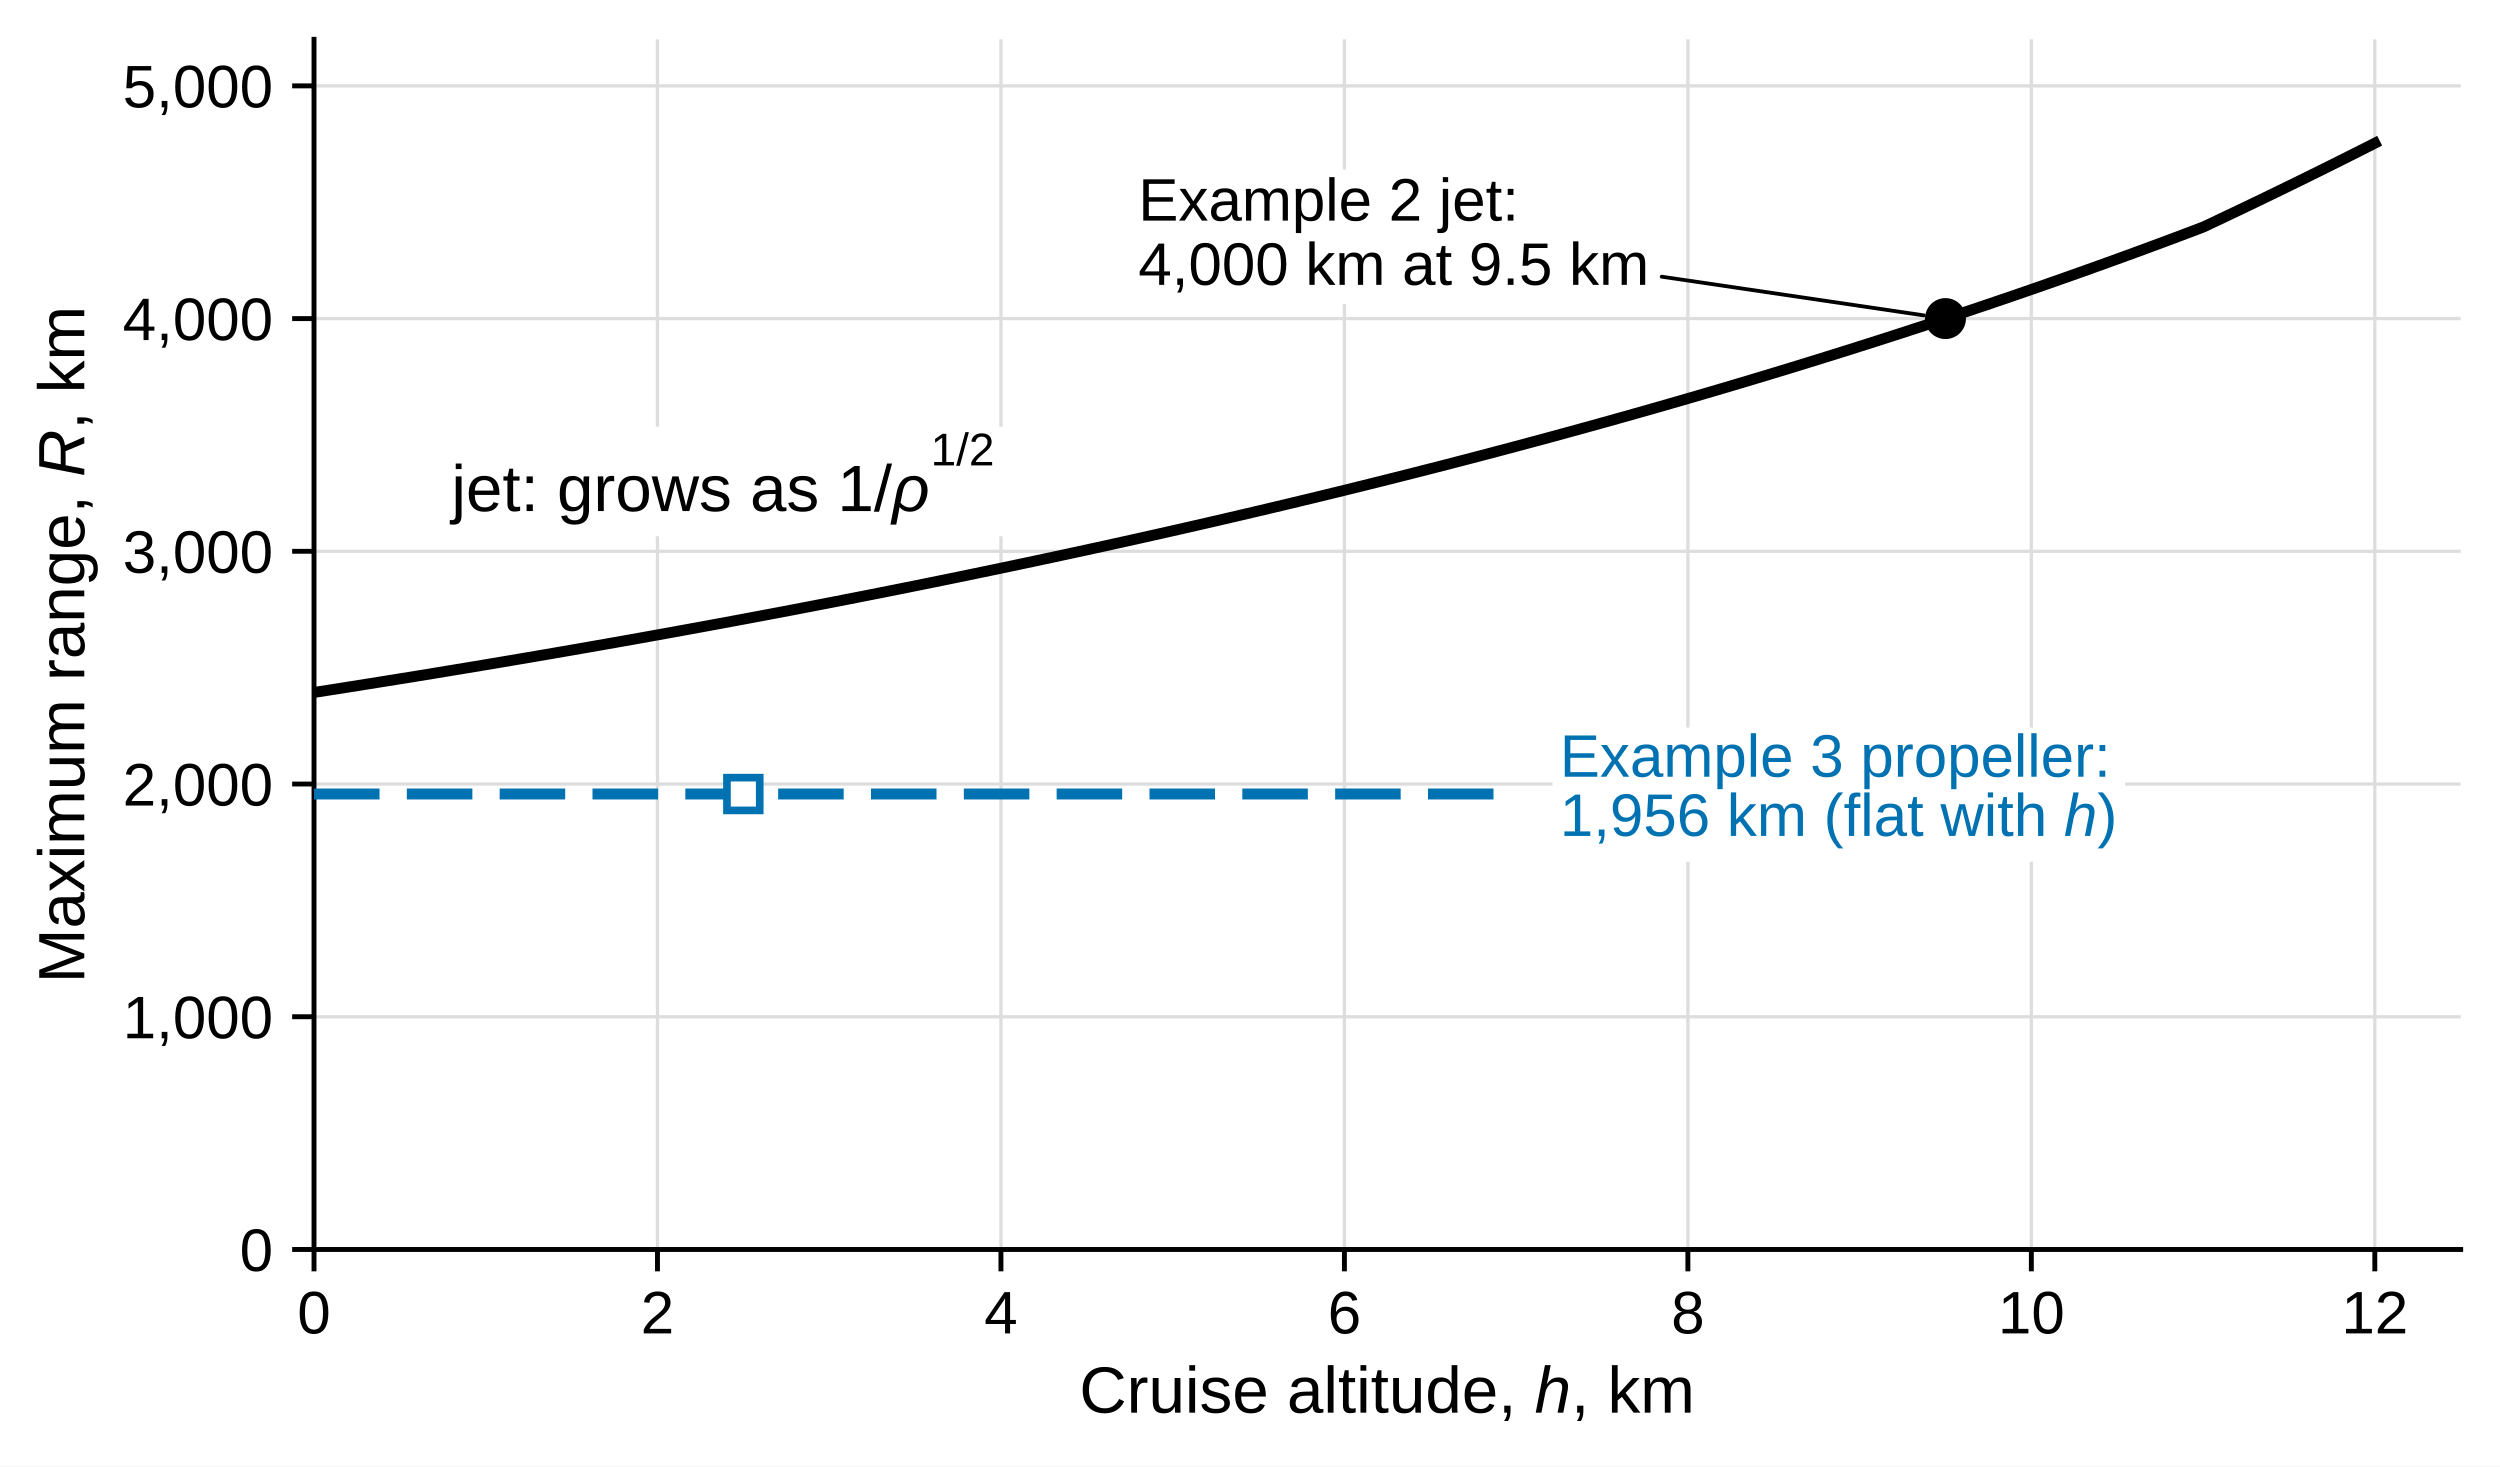
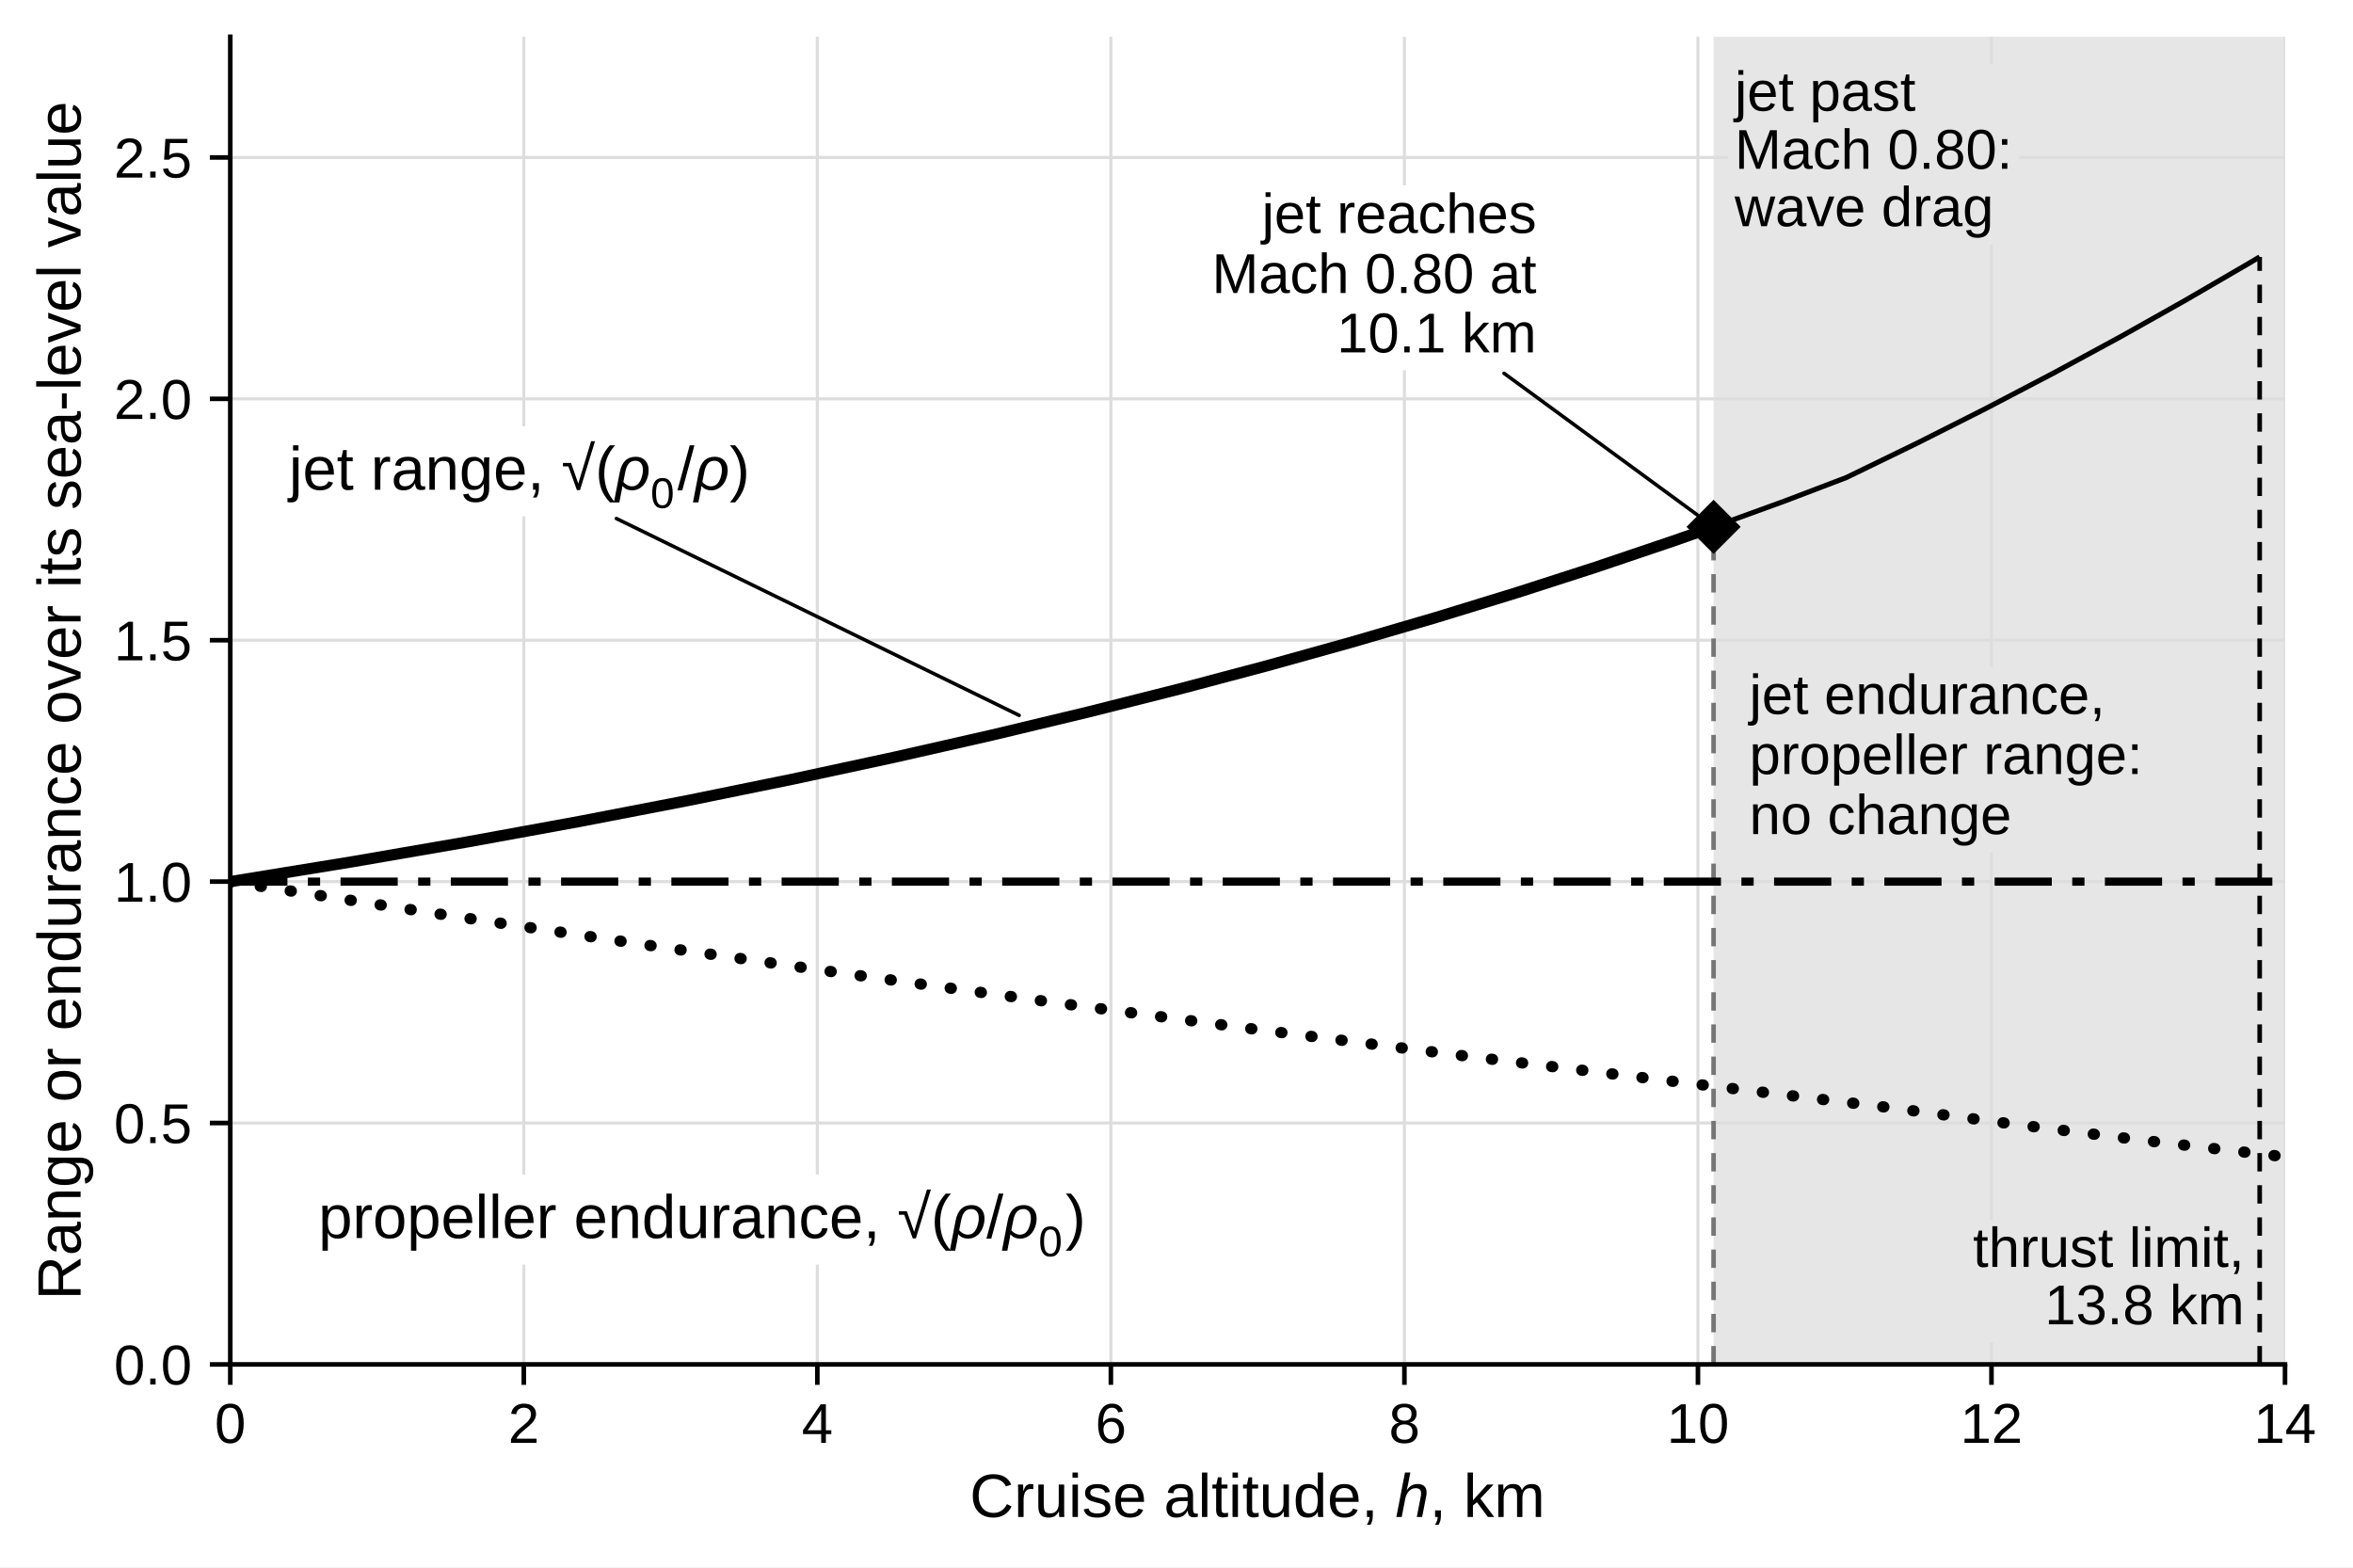
- <svg xmlns="http://www.w3.org/2000/svg" xmlns:xlink="http://www.w3.org/1999/xlink" width="457.824pt" height="268.55pt" viewBox="0 0 457.824 268.55" version="1.1">
+ <svg xmlns="http://www.w3.org/2000/svg" xmlns:xlink="http://www.w3.org/1999/xlink" width="460.902pt" height="306.998pt" viewBox="0 0 460.902 306.998" version="1.1">
  <defs>
    <style type="text/css">*{stroke-linejoin: round; stroke-linecap: butt}</style>
  </defs>
  <g id="figure_1">
    <g id="patch_1">
-       <path d="M 0 268.55  L 457.824 268.55  L 457.824 0  L 0 0  z " style="fill: #ffffff" />
+       <path d="M 0 306.998  L 460.902 306.998  L 460.902 0  L 0 0  z " style="fill: #ffffff" />
    </g>
    <g id="axes_1">
      <g id="patch_2">
-         <path d="M 57.504 228.816  L 450.624 228.816  L 450.624 7.2  L 57.504 7.2  z " style="fill: #ffffff" />
+         <path d="M 45.105 267.264  L 447.585 267.264  L 447.585 7.2  L 45.105 7.2  z " style="fill: #ffffff" />
+       </g>
+       <g id="patch_3">
+         <path d="M 335.655 267.264  L 447.585 267.264  L 447.585 7.2  L 335.655 7.2  z " clip-path="url(#p6dde54aae0)" style="fill: #e6e6e6" />
      </g>
      <g id="matplotlib.axis_1">
        <g id="xtick_1">
          <g id="line2d_1">
-             <path d="M 57.504 228.816  L 57.504 7.2  " clip-path="url(#pd1a0adb30f)" style="fill: none; stroke: #dddddd; stroke-width: 0.6; stroke-linecap: square" />
+             <path d="M 45.105 267.264  L 45.105 7.2  " clip-path="url(#p6dde54aae0)" style="fill: none; stroke: #dddddd; stroke-width: 0.6; stroke-linecap: square" />
          </g>
          <g id="line2d_2">
            <defs>
              <path id="ma423321d28" d="M 0 0  L 0 4  " style="stroke: #000000; stroke-width: 0.9" />
            </defs>
            <g>
-               <use xlink:href="#ma423321d28" x="57.504" y="228.816" style="stroke: #000000; stroke-width: 0.9" />
+               <use xlink:href="#ma423321d28" x="45.105" y="267.264" style="stroke: #000000; stroke-width: 0.9" />
            </g>
          </g>
          <g id="text_1">
-             <text style="font-size: 11px; font-family: Arial, Helvetica, sans-serif; text-anchor: middle" x="57.504" y="244.19" transform="rotate(-0 57.50406 244.1896)">0</text>
+             <text style="font-size: 11px; font-family: Arial, Helvetica, sans-serif; text-anchor: middle" x="45.105" y="282.638" transform="rotate(-0 45.105 282.6376)">0</text>
          </g>
        </g>
        <g id="xtick_2">
          <g id="line2d_3">
-             <path d="M 120.403 228.816  L 120.403 7.2  " clip-path="url(#pd1a0adb30f)" style="fill: none; stroke: #dddddd; stroke-width: 0.6; stroke-linecap: square" />
+             <path d="M 102.602 267.264  L 102.602 7.2  " clip-path="url(#p6dde54aae0)" style="fill: none; stroke: #dddddd; stroke-width: 0.6; stroke-linecap: square" />
          </g>
          <g id="line2d_4">
            <g>
-               <use xlink:href="#ma423321d28" x="120.403" y="228.816" style="stroke: #000000; stroke-width: 0.9" />
+               <use xlink:href="#ma423321d28" x="102.602" y="267.264" style="stroke: #000000; stroke-width: 0.9" />
            </g>
          </g>
          <g id="text_2">
-             <text style="font-size: 11px; font-family: Arial, Helvetica, sans-serif; text-anchor: middle" x="120.403" y="244.19" transform="rotate(-0 120.4033 244.1896)">2</text>
+             <text style="font-size: 11px; font-family: Arial, Helvetica, sans-serif; text-anchor: middle" x="102.602" y="282.638" transform="rotate(-0 102.6021 282.6376)">2</text>
          </g>
        </g>
        <g id="xtick_3">
          <g id="line2d_5">
-             <path d="M 183.302 228.816  L 183.302 7.2  " clip-path="url(#pd1a0adb30f)" style="fill: none; stroke: #dddddd; stroke-width: 0.6; stroke-linecap: square" />
+             <path d="M 160.099 267.264  L 160.099 7.2  " clip-path="url(#p6dde54aae0)" style="fill: none; stroke: #dddddd; stroke-width: 0.6; stroke-linecap: square" />
          </g>
          <g id="line2d_6">
            <g>
-               <use xlink:href="#ma423321d28" x="183.302" y="228.816" style="stroke: #000000; stroke-width: 0.9" />
+               <use xlink:href="#ma423321d28" x="160.099" y="267.264" style="stroke: #000000; stroke-width: 0.9" />
            </g>
          </g>
          <g id="text_3">
-             <text style="font-size: 11px; font-family: Arial, Helvetica, sans-serif; text-anchor: middle" x="183.302" y="244.19" transform="rotate(-0 183.3025 244.1896)">4</text>
+             <text style="font-size: 11px; font-family: Arial, Helvetica, sans-serif; text-anchor: middle" x="160.099" y="282.638" transform="rotate(-0 160.0993 282.6376)">4</text>
          </g>
        </g>
        <g id="xtick_4">
          <g id="line2d_7">
-             <path d="M 246.202 228.816  L 246.202 7.2  " clip-path="url(#pd1a0adb30f)" style="fill: none; stroke: #dddddd; stroke-width: 0.6; stroke-linecap: square" />
+             <path d="M 217.596 267.264  L 217.596 7.2  " clip-path="url(#p6dde54aae0)" style="fill: none; stroke: #dddddd; stroke-width: 0.6; stroke-linecap: square" />
          </g>
          <g id="line2d_8">
            <g>
-               <use xlink:href="#ma423321d28" x="246.202" y="228.816" style="stroke: #000000; stroke-width: 0.9" />
+               <use xlink:href="#ma423321d28" x="217.596" y="267.264" style="stroke: #000000; stroke-width: 0.9" />
            </g>
          </g>
          <g id="text_4">
-             <text style="font-size: 11px; font-family: Arial, Helvetica, sans-serif; text-anchor: middle" x="246.202" y="244.19" transform="rotate(-0 246.2017 244.1896)">6</text>
+             <text style="font-size: 11px; font-family: Arial, Helvetica, sans-serif; text-anchor: middle" x="217.596" y="282.638" transform="rotate(-0 217.5964 282.6376)">6</text>
          </g>
        </g>
        <g id="xtick_5">
          <g id="line2d_9">
-             <path d="M 309.101 228.816  L 309.101 7.2  " clip-path="url(#pd1a0adb30f)" style="fill: none; stroke: #dddddd; stroke-width: 0.6; stroke-linecap: square" />
+             <path d="M 275.094 267.264  L 275.094 7.2  " clip-path="url(#p6dde54aae0)" style="fill: none; stroke: #dddddd; stroke-width: 0.6; stroke-linecap: square" />
          </g>
          <g id="line2d_10">
            <g>
-               <use xlink:href="#ma423321d28" x="309.101" y="228.816" style="stroke: #000000; stroke-width: 0.9" />
+               <use xlink:href="#ma423321d28" x="275.094" y="267.264" style="stroke: #000000; stroke-width: 0.9" />
            </g>
          </g>
          <g id="text_5">
-             <text style="font-size: 11px; font-family: Arial, Helvetica, sans-serif; text-anchor: middle" x="309.101" y="244.19" transform="rotate(-0 309.1009 244.1896)">8</text>
+             <text style="font-size: 11px; font-family: Arial, Helvetica, sans-serif; text-anchor: middle" x="275.094" y="282.638" transform="rotate(-0 275.0936 282.6376)">8</text>
          </g>
        </g>
        <g id="xtick_6">
          <g id="line2d_11">
-             <path d="M 372 228.816  L 372 7.2  " clip-path="url(#pd1a0adb30f)" style="fill: none; stroke: #dddddd; stroke-width: 0.6; stroke-linecap: square" />
+             <path d="M 332.591 267.264  L 332.591 7.2  " clip-path="url(#p6dde54aae0)" style="fill: none; stroke: #dddddd; stroke-width: 0.6; stroke-linecap: square" />
          </g>
          <g id="line2d_12">
            <g>
-               <use xlink:href="#ma423321d28" x="372" y="228.816" style="stroke: #000000; stroke-width: 0.9" />
+               <use xlink:href="#ma423321d28" x="332.591" y="267.264" style="stroke: #000000; stroke-width: 0.9" />
            </g>
          </g>
          <g id="text_6">
-             <text style="font-size: 11px; font-family: Arial, Helvetica, sans-serif; text-anchor: middle" x="372" y="244.19" transform="rotate(-0 372.0001 244.1896)">10</text>
+             <text style="font-size: 11px; font-family: Arial, Helvetica, sans-serif; text-anchor: middle" x="332.591" y="282.638" transform="rotate(-0 332.5907 282.6376)">10</text>
          </g>
        </g>
        <g id="xtick_7">
          <g id="line2d_13">
-             <path d="M 434.899 228.816  L 434.899 7.2  " clip-path="url(#pd1a0adb30f)" style="fill: none; stroke: #dddddd; stroke-width: 0.6; stroke-linecap: square" />
+             <path d="M 390.088 267.264  L 390.088 7.2  " clip-path="url(#p6dde54aae0)" style="fill: none; stroke: #dddddd; stroke-width: 0.6; stroke-linecap: square" />
          </g>
          <g id="line2d_14">
            <g>
-               <use xlink:href="#ma423321d28" x="434.899" y="228.816" style="stroke: #000000; stroke-width: 0.9" />
+               <use xlink:href="#ma423321d28" x="390.088" y="267.264" style="stroke: #000000; stroke-width: 0.9" />
            </g>
          </g>
          <g id="text_7">
-             <text style="font-size: 11px; font-family: Arial, Helvetica, sans-serif; text-anchor: middle" x="434.899" y="244.19" transform="rotate(-0 434.8993 244.1896)">12</text>
-           </g>
-         </g>
-         <g id="text_8">
-           <g transform="translate(197.6641 258.9652)">
+             <text style="font-size: 11px; font-family: Arial, Helvetica, sans-serif; text-anchor: middle" x="390.088" y="282.638" transform="rotate(-0 390.0879 282.6376)">12</text>
+           </g>
+         </g>
+         <g id="xtick_8">
+           <g id="line2d_15">
+             <path d="M 447.585 267.264  L 447.585 7.2  " clip-path="url(#p6dde54aae0)" style="fill: none; stroke: #dddddd; stroke-width: 0.6; stroke-linecap: square" />
+           </g>
+           <g id="line2d_16">
+             <g>
+               <use xlink:href="#ma423321d28" x="447.585" y="267.264" style="stroke: #000000; stroke-width: 0.9" />
+             </g>
+           </g>
+           <g id="text_8">
+             <text style="font-size: 11px; font-family: Arial, Helvetica, sans-serif; text-anchor: middle" x="447.585" y="282.638" transform="rotate(-0 447.585 282.6376)">14</text>
+           </g>
+         </g>
+         <g id="text_9">
+           <g transform="translate(189.945 297.4132)">
            <text>
              <tspan x="0" y="-0.266" style="font-size: 12px; font-family: Arial, Helvetica, sans-serif">C</tspan>
              <tspan x="8.666" y="-0.266" style="font-size: 12px; font-family: Arial, Helvetica, sans-serif">r</tspan>
              <tspan x="12.662" y="-0.266" style="font-size: 12px; font-family: Arial, Helvetica, sans-serif">u</tspan>
              <tspan x="19.336" y="-0.266" style="font-size: 12px; font-family: Arial, Helvetica, sans-serif">i</tspan>
              <tspan x="22.002" y="-0.266" style="font-size: 12px; font-family: Arial, Helvetica, sans-serif">s</tspan>
              <tspan x="28.002" y="-0.266" style="font-size: 12px; font-family: Arial, Helvetica, sans-serif">e</tspan>
              <tspan x="34.676" y="-0.266" style="font-size: 12px; font-family: Arial, Helvetica, sans-serif"> </tspan>
              <tspan x="38.01" y="-0.266" style="font-size: 12px; font-family: Arial, Helvetica, sans-serif">a</tspan>
              <tspan x="44.684" y="-0.266" style="font-size: 12px; font-family: Arial, Helvetica, sans-serif">l</tspan>
              <tspan x="47.35" y="-0.266" style="font-size: 12px; font-family: Arial, Helvetica, sans-serif">t</tspan>
              <tspan x="50.684" y="-0.266" style="font-size: 12px; font-family: Arial, Helvetica, sans-serif">i</tspan>
              <tspan x="53.35" y="-0.266" style="font-size: 12px; font-family: Arial, Helvetica, sans-serif">t</tspan>
              <tspan x="56.684" y="-0.266" style="font-size: 12px; font-family: Arial, Helvetica, sans-serif">u</tspan>
              <tspan x="63.357" y="-0.266" style="font-size: 12px; font-family: Arial, Helvetica, sans-serif">d</tspan>
              <tspan x="70.031" y="-0.266" style="font-size: 12px; font-family: Arial, Helvetica, sans-serif">e</tspan>
              <tspan x="76.705" y="-0.266" style="font-size: 12px; font-family: Arial, Helvetica, sans-serif">,</tspan>
              <tspan x="80.039" y="-0.266" style="font-size: 12px; font-family: Arial, Helvetica, sans-serif"> </tspan>
              <tspan x="90.047" y="-0.266" style="font-size: 12px; font-family: Arial, Helvetica, sans-serif">,</tspan>
              <tspan x="93.381" y="-0.266" style="font-size: 12px; font-family: Arial, Helvetica, sans-serif"> </tspan>
              <tspan x="96.715" y="-0.266" style="font-size: 12px; font-family: Arial, Helvetica, sans-serif">k</tspan>
              <tspan x="102.715" y="-0.266" style="font-size: 12px; font-family: Arial, Helvetica, sans-serif">m</tspan>
              <tspan x="83.373" y="-0.266" style="font-style: italic; font-size: 12px; font-family: Arial, Helvetica, sans-serif">h</tspan>
            </text>
          </g>
        </g>
      </g>
      <g id="matplotlib.axis_2">
        <g id="ytick_1">
-           <g id="line2d_15">
-             <path d="M 57.504 228.816  L 450.624 228.816  " clip-path="url(#pd1a0adb30f)" style="fill: none; stroke: #dddddd; stroke-width: 0.6; stroke-linecap: square" />
-           </g>
-           <g id="line2d_16">
+           <g id="line2d_17">
+             <path d="M 45.105 267.264  L 447.585 267.264  " clip-path="url(#p6dde54aae0)" style="fill: none; stroke: #dddddd; stroke-width: 0.6; stroke-linecap: square" />
+           </g>
+           <g id="line2d_18">
            <defs>
              <path id="ma8f5a18eb2" d="M 0 0  L -4 0  " style="stroke: #000000; stroke-width: 0.9" />
            </defs>
            <g>
-               <use xlink:href="#ma8f5a18eb2" x="57.504" y="228.816" style="stroke: #000000; stroke-width: 0.9" />
-             </g>
-           </g>
-           <g id="text_9">
-             <text style="font-size: 11px; font-family: Arial, Helvetica, sans-serif; text-anchor: end" x="50.004" y="232.753" transform="rotate(-0 50.00406 232.7528)">0</text>
+               <use xlink:href="#ma8f5a18eb2" x="45.105" y="267.264" style="stroke: #000000; stroke-width: 0.9" />
+             </g>
+           </g>
+           <g id="text_10">
+             <text style="font-size: 11px; font-family: Arial, Helvetica, sans-serif; text-anchor: end" x="37.605" y="271.201" transform="rotate(-0 37.605 271.2008)">0.0</text>
          </g>
        </g>
        <g id="ytick_2">
-           <g id="line2d_17">
-             <path d="M 57.504 186.198  L 450.624 186.198  " clip-path="url(#pd1a0adb30f)" style="fill: none; stroke: #dddddd; stroke-width: 0.6; stroke-linecap: square" />
-           </g>
-           <g id="line2d_18">
-             <g>
-               <use xlink:href="#ma8f5a18eb2" x="57.504" y="186.198" style="stroke: #000000; stroke-width: 0.9" />
-             </g>
-           </g>
-           <g id="text_10">
-             <text style="font-size: 11px; font-family: Arial, Helvetica, sans-serif; text-anchor: end" x="50.004" y="190.134" transform="rotate(-0 50.00406 190.1343)">1,000</text>
+           <g id="line2d_19">
+             <path d="M 45.105 219.98  L 447.585 219.98  " clip-path="url(#p6dde54aae0)" style="fill: none; stroke: #dddddd; stroke-width: 0.6; stroke-linecap: square" />
+           </g>
+           <g id="line2d_20">
+             <g>
+               <use xlink:href="#ma8f5a18eb2" x="45.105" y="219.98" style="stroke: #000000; stroke-width: 0.9" />
+             </g>
+           </g>
+           <g id="text_11">
+             <text style="font-size: 11px; font-family: Arial, Helvetica, sans-serif; text-anchor: end" x="37.605" y="223.916" transform="rotate(-0 37.605 223.9164)">0.5</text>
          </g>
        </g>
        <g id="ytick_3">
-           <g id="line2d_19">
-             <path d="M 57.504 143.579  L 450.624 143.579  " clip-path="url(#pd1a0adb30f)" style="fill: none; stroke: #dddddd; stroke-width: 0.6; stroke-linecap: square" />
-           </g>
-           <g id="line2d_20">
-             <g>
-               <use xlink:href="#ma8f5a18eb2" x="57.504" y="143.579" style="stroke: #000000; stroke-width: 0.9" />
-             </g>
-           </g>
-           <g id="text_11">
-             <text style="font-size: 11px; font-family: Arial, Helvetica, sans-serif; text-anchor: end" x="50.004" y="147.516" transform="rotate(-0 50.00406 147.5159)">2,000</text>
+           <g id="line2d_21">
+             <path d="M 45.105 172.695  L 447.585 172.695  " clip-path="url(#p6dde54aae0)" style="fill: none; stroke: #dddddd; stroke-width: 0.6; stroke-linecap: square" />
+           </g>
+           <g id="line2d_22">
+             <g>
+               <use xlink:href="#ma8f5a18eb2" x="45.105" y="172.695" style="stroke: #000000; stroke-width: 0.9" />
+             </g>
+           </g>
+           <g id="text_12">
+             <text style="font-size: 11px; font-family: Arial, Helvetica, sans-serif; text-anchor: end" x="37.605" y="176.632" transform="rotate(-0 37.605 176.6321)">1.0</text>
          </g>
        </g>
        <g id="ytick_4">
-           <g id="line2d_21">
-             <path d="M 57.504 100.961  L 450.624 100.961  " clip-path="url(#pd1a0adb30f)" style="fill: none; stroke: #dddddd; stroke-width: 0.6; stroke-linecap: square" />
-           </g>
-           <g id="line2d_22">
-             <g>
-               <use xlink:href="#ma8f5a18eb2" x="57.504" y="100.961" style="stroke: #000000; stroke-width: 0.9" />
-             </g>
-           </g>
-           <g id="text_12">
-             <text style="font-size: 11px; font-family: Arial, Helvetica, sans-serif; text-anchor: end" x="50.004" y="104.897" transform="rotate(-0 50.00406 104.8974)">3,000</text>
+           <g id="line2d_23">
+             <path d="M 45.105 125.411  L 447.585 125.411  " clip-path="url(#p6dde54aae0)" style="fill: none; stroke: #dddddd; stroke-width: 0.6; stroke-linecap: square" />
+           </g>
+           <g id="line2d_24">
+             <g>
+               <use xlink:href="#ma8f5a18eb2" x="45.105" y="125.411" style="stroke: #000000; stroke-width: 0.9" />
+             </g>
+           </g>
+           <g id="text_13">
+             <text style="font-size: 11px; font-family: Arial, Helvetica, sans-serif; text-anchor: end" x="37.605" y="129.348" transform="rotate(-0 37.605 129.3477)">1.5</text>
          </g>
        </g>
        <g id="ytick_5">
-           <g id="line2d_23">
-             <path d="M 57.504 58.342  L 450.624 58.342  " clip-path="url(#pd1a0adb30f)" style="fill: none; stroke: #dddddd; stroke-width: 0.6; stroke-linecap: square" />
-           </g>
-           <g id="line2d_24">
-             <g>
-               <use xlink:href="#ma8f5a18eb2" x="57.504" y="58.342" style="stroke: #000000; stroke-width: 0.9" />
-             </g>
-           </g>
-           <g id="text_13">
-             <text style="font-size: 11px; font-family: Arial, Helvetica, sans-serif; text-anchor: end" x="50.004" y="62.279" transform="rotate(-0 50.00406 62.27895)">4,000</text>
+           <g id="line2d_25">
+             <path d="M 45.105 78.127  L 447.585 78.127  " clip-path="url(#p6dde54aae0)" style="fill: none; stroke: #dddddd; stroke-width: 0.6; stroke-linecap: square" />
+           </g>
+           <g id="line2d_26">
+             <g>
+               <use xlink:href="#ma8f5a18eb2" x="45.105" y="78.127" style="stroke: #000000; stroke-width: 0.9" />
+             </g>
+           </g>
+           <g id="text_14">
+             <text style="font-size: 11px; font-family: Arial, Helvetica, sans-serif; text-anchor: end" x="37.605" y="82.063" transform="rotate(-0 37.605 82.06334)">2.0</text>
          </g>
        </g>
        <g id="ytick_6">
-           <g id="line2d_25">
-             <path d="M 57.504 15.724  L 450.624 15.724  " clip-path="url(#pd1a0adb30f)" style="fill: none; stroke: #dddddd; stroke-width: 0.6; stroke-linecap: square" />
-           </g>
-           <g id="line2d_26">
-             <g>
-               <use xlink:href="#ma8f5a18eb2" x="57.504" y="15.724" style="stroke: #000000; stroke-width: 0.9" />
-             </g>
-           </g>
-           <g id="text_14">
-             <text style="font-size: 11px; font-family: Arial, Helvetica, sans-serif; text-anchor: end" x="50.004" y="19.66" transform="rotate(-0 50.00406 19.66049)">5,000</text>
-           </g>
-         </g>
-         <g id="text_15">
-           <g transform="translate(15.84 180.048) rotate(-90)">
-             <text>
-               <tspan x="0" y="-0.406" style="font-size: 12px; font-family: Arial, Helvetica, sans-serif">M</tspan>
-               <tspan x="9.996" y="-0.406" style="font-size: 12px; font-family: Arial, Helvetica, sans-serif">a</tspan>
-               <tspan x="16.67" y="-0.406" style="font-size: 12px; font-family: Arial, Helvetica, sans-serif">x</tspan>
-               <tspan x="22.67" y="-0.406" style="font-size: 12px; font-family: Arial, Helvetica, sans-serif">i</tspan>
-               <tspan x="25.336" y="-0.406" style="font-size: 12px; font-family: Arial, Helvetica, sans-serif">m</tspan>
-               <tspan x="35.332" y="-0.406" style="font-size: 12px; font-family: Arial, Helvetica, sans-serif">u</tspan>
-               <tspan x="42.006" y="-0.406" style="font-size: 12px; font-family: Arial, Helvetica, sans-serif">m</tspan>
-               <tspan x="52.002" y="-0.406" style="font-size: 12px; font-family: Arial, Helvetica, sans-serif"> </tspan>
-               <tspan x="55.336" y="-0.406" style="font-size: 12px; font-family: Arial, Helvetica, sans-serif">r</tspan>
-               <tspan x="59.332" y="-0.406" style="font-size: 12px; font-family: Arial, Helvetica, sans-serif">a</tspan>
-               <tspan x="66.006" y="-0.406" style="font-size: 12px; font-family: Arial, Helvetica, sans-serif">n</tspan>
-               <tspan x="72.68" y="-0.406" style="font-size: 12px; font-family: Arial, Helvetica, sans-serif">g</tspan>
-               <tspan x="79.354" y="-0.406" style="font-size: 12px; font-family: Arial, Helvetica, sans-serif">e</tspan>
-               <tspan x="86.027" y="-0.406" style="font-size: 12px; font-family: Arial, Helvetica, sans-serif">,</tspan>
-               <tspan x="89.361" y="-0.406" style="font-size: 12px; font-family: Arial, Helvetica, sans-serif"> </tspan>
-               <tspan x="101.361" y="-0.406" style="font-size: 12px; font-family: Arial, Helvetica, sans-serif">,</tspan>
-               <tspan x="104.695" y="-0.406" style="font-size: 12px; font-family: Arial, Helvetica, sans-serif"> </tspan>
-               <tspan x="108.029" y="-0.406" style="font-size: 12px; font-family: Arial, Helvetica, sans-serif">k</tspan>
-               <tspan x="114.029" y="-0.406" style="font-size: 12px; font-family: Arial, Helvetica, sans-serif">m</tspan>
-               <tspan x="92.695" y="-0.406" style="font-style: italic; font-size: 12px; font-family: Arial, Helvetica, sans-serif">R</tspan>
-             </text>
-           </g>
-         </g>
-       </g>
-       <g id="patch_3">
-         <path d="M 57.504 228.816  L 57.504 7.2  " style="fill: none; stroke: #000000; stroke-width: 0.9; stroke-linejoin: miter; stroke-linecap: square" />
+           <g id="line2d_27">
+             <path d="M 45.105 30.842  L 447.585 30.842  " clip-path="url(#p6dde54aae0)" style="fill: none; stroke: #dddddd; stroke-width: 0.6; stroke-linecap: square" />
+           </g>
+           <g id="line2d_28">
+             <g>
+               <use xlink:href="#ma8f5a18eb2" x="45.105" y="30.842" style="stroke: #000000; stroke-width: 0.9" />
+             </g>
+           </g>
+           <g id="text_15">
+             <text style="font-size: 11px; font-family: Arial, Helvetica, sans-serif; text-anchor: end" x="37.605" y="34.779" transform="rotate(-0 37.605 34.77898)">2.5</text>
+           </g>
+         </g>
+         <g id="text_16">
+           <text style="font-size: 12px; font-family: Arial, Helvetica, sans-serif; text-anchor: middle" x="15.789" y="137.232" transform="rotate(-90 15.78937 137.232)">Range or endurance over its sea-level value</text>
+         </g>
+       </g>
+       <g id="line2d_29">
+         <path d="M 335.655 267.264  L 335.655 103.2  " clip-path="url(#p6dde54aae0)" style="fill: none; stroke-dasharray: 3.6,2.7; stroke-dashoffset: 0; stroke: #767676; stroke-width: 0.9" />
      </g>
      <g id="patch_4">
-         <path d="M 57.504 228.816  L 450.624 228.816  " style="fill: none; stroke: #000000; stroke-width: 0.9; stroke-linejoin: miter; stroke-linecap: square" />
-       </g>
-       <g id="line2d_27">
-         <path d="M 57.504 126.807  L 60.649 126.316  L 63.794 125.821  L 66.939 125.322  L 70.084 124.82  L 73.229 124.314  L 76.374 123.804  L 79.519 123.291  L 82.664 122.774  L 85.809 122.254  L 88.954 121.729  L 92.099 121.201  L 95.244 120.669  L 98.389 120.133  L 101.534 119.594  L 104.678 119.05  L 107.823 118.502  L 110.968 117.951  L 114.113 117.395  L 117.258 116.835  L 120.403 116.271  L 123.548 115.703  L 126.693 115.13  L 129.838 114.554  L 132.983 113.973  L 136.128 113.387  L 139.273 112.798  L 142.418 112.203  L 145.563 111.605  L 148.708 111.002  L 151.853 110.394  L 154.998 109.781  L 158.143 109.164  L 161.288 108.543  L 164.433 107.916  L 167.578 107.285  L 170.723 106.648  L 173.868 106.007  L 177.013 105.361  L 180.158 104.71  L 183.302 104.054  L 186.447 103.393  L 189.592 102.726  L 192.737 102.055  L 195.882 101.378  L 199.027 100.696  L 202.172 100.008  L 205.317 99.315  L 208.462 98.617  L 211.607 97.912  L 214.752 97.203  L 217.897 96.487  L 221.042 95.766  L 224.187 95.039  L 227.332 94.307  L 230.477 93.568  L 233.622 92.824  L 236.767 92.073  L 239.912 91.316  L 243.057 90.553  L 246.202 89.784  L 249.347 89.009  L 252.492 88.227  L 255.637 87.438  L 258.782 86.644  L 261.926 85.842  L 265.071 85.034  L 268.216 84.219  L 271.361 83.398  L 274.506 82.569  L 277.651 81.734  L 280.796 80.892  L 283.941 80.042  L 287.086 79.185  L 290.231 78.321  L 293.376 77.45  L 296.521 76.571  L 299.666 75.685  L 302.811 74.791  L 305.956 73.889  L 309.101 72.98  L 312.246 72.063  L 315.391 71.137  L 318.536 70.204  L 321.681 69.263  L 324.826 68.313  L 327.971 67.355  L 331.116 66.389  L 334.261 65.414  L 337.406 64.43  L 340.55 63.438  L 343.695 62.437  L 346.84 61.427  L 349.985 60.408  L 353.13 59.38  L 356.275 58.342  L 359.42 57.295  L 362.565 56.239  L 365.71 55.173  L 368.855 54.098  L 372 53.012  L 375.145 51.917  L 378.29 50.811  L 381.435 49.696  L 384.58 48.57  L 387.725 47.434  L 390.87 46.287  L 394.015 45.129  L 397.16 43.961  L 400.305 42.781  L 403.45 41.591  L 406.595 40.108  L 409.74 38.614  L 412.885 37.108  L 416.03 35.589  L 419.174 34.059  L 422.319 32.517  L 425.464 30.962  L 428.609 29.395  L 431.754 27.816  L 434.899 26.224  " clip-path="url(#pd1a0adb30f)" style="fill: none; stroke: #000000; stroke-width: 2; stroke-linecap: square" />
-       </g>
-       <g id="line2d_28">
-         <path d="M 57.504 145.41  L 277.651 145.41  " clip-path="url(#pd1a0adb30f)" style="fill: none; stroke-dasharray: 12,5; stroke-dashoffset: 0; stroke: #0072b2; stroke-width: 2" />
-       </g>
-       <g id="line2d_29">
+         <path d="M 45.105 267.264  L 45.105 7.2  " style="fill: none; stroke: #000000; stroke-width: 0.9; stroke-linejoin: miter; stroke-linecap: square" />
+       </g>
+       <g id="patch_5">
+         <path d="M 45.105 267.264  L 447.585 267.264  " style="fill: none; stroke: #000000; stroke-width: 0.9; stroke-linejoin: miter; stroke-linecap: square" />
+       </g>
+       <g id="line2d_30">
+         <path d="M 442.622 267.264  L 442.622 50.327  " clip-path="url(#p6dde54aae0)" style="fill: none; stroke-dasharray: 3.6,2.7; stroke-dashoffset: 0; stroke: #000000; stroke-width: 0.9" />
+       </g>
+       <g id="line2d_31">
+         <path d="M 45.105 172.695  L 68.996 168.807  L 91.559 164.915  L 113.459 160.917  L 134.696 156.818  L 155.268 152.621  L 175.177 148.332  L 194.423 143.959  L 213.004 139.508  L 230.922 134.989  L 248.177 130.412  L 264.768 125.788  L 281.359 120.931  L 297.286 116.034  L 312.549 111.111  L 327.813 105.949  L 335.655 103.2  L 335.655 103.2  " clip-path="url(#p6dde54aae0)" style="fill: none; stroke: #000000; stroke-width: 2.2" />
+       </g>
+       <g id="line2d_32">
+         <path d="M 335.655 103.2  L 349.713 98.094  L 361.658 93.542  L 375.595 86.77  L 388.867 80.076  L 402.14 73.133  L 415.413 65.933  L 428.022 58.845  L 440.631 51.509  L 442.622 50.327  L 442.622 50.327  " clip-path="url(#p6dde54aae0)" style="fill: none; stroke: #000000" />
+       </g>
+       <g id="line2d_33">
+         <path d="M 45.105 172.695  L 447.585 172.695  " clip-path="url(#p6dde54aae0)" style="fill: none; stroke-dasharray: 11.2,4,2.4,4; stroke-dashoffset: 0; stroke: #000000; stroke-width: 1.6" />
+       </g>
+       <g id="line2d_34">
+         <path d="M 45.105 172.695  L 85.353 178.941  L 125.601 184.961  L 165.849 190.756  L 206.097 196.328  L 246.345 201.676  L 286.593 206.803  L 326.841 211.708  L 369.964 216.944  L 394.4 220.207  L 419.555 223.345  L 446.148 226.436  L 447.585 226.597  L 447.585 226.597  " clip-path="url(#p6dde54aae0)" style="fill: none; stroke-dasharray: 0.22,5.72; stroke-dashoffset: 0; stroke: #000000; stroke-width: 2.2; stroke-linecap: round" />
+       </g>
+       <g id="line2d_35">
        <defs>
-           <path id="m9cfa1ee139" d="M 0 3.25  C 0.862 3.25 1.689 2.908 2.298 2.298  C 2.908 1.689 3.25 0.862 3.25 0  C 3.25 -0.862 2.908 -1.689 2.298 -2.298  C 1.689 -2.908 0.862 -3.25 0 -3.25  C -0.862 -3.25 -1.689 -2.908 -2.298 -2.298  C -2.908 -1.689 -3.25 -0.862 -3.25 0  C -3.25 0.862 -2.908 1.689 -2.298 2.298  C -1.689 2.908 -0.862 3.25 0 3.25  z " style="stroke: #000000" />
+           <path id="md18abb03df" d="M -0 4.596  L 4.596 0  L 0 -4.596  L -4.596 -0  z " style="stroke: #000000; stroke-linejoin: miter" />
        </defs>
-         <g clip-path="url(#pd1a0adb30f)">
-           <use xlink:href="#m9cfa1ee139" x="356.275" y="58.342" style="stroke: #000000" />
-         </g>
-       </g>
-       <g id="line2d_30">
-         <defs>
-           <path id="mb8be6cdae9" d="M -3 3  L 3 3  L 3 -3  L -3 -3  z " style="stroke: #0072b2; stroke-width: 1.4; stroke-linejoin: miter" />
-         </defs>
-         <g clip-path="url(#pd1a0adb30f)">
-           <use xlink:href="#mb8be6cdae9" x="136.128" y="145.41" style="fill: #ffffff; stroke: #0072b2; stroke-width: 1.4; stroke-linejoin: miter" />
-         </g>
-       </g>
-       <g id="leader">
-         <path d="M 304.312 50.671  Q 328.316 54.215 352.32 57.758  " style="fill: none; stroke: #000000; stroke-width: 0.7; stroke-linecap: round" />
-       </g>
-       <g id="text_16">
-         <g id="patch_5">
-           <path d="M 207.142 55.674  L 303.318 55.674  L 303.318 31.049  L 207.142 31.049  z " style="fill: #ffffff" />
-         </g>
-         <text style="font-size: 11px; font-family: Arial, Helvetica, sans-serif" transform="translate(208.4621 40.40396)">Example 2 jet:</text>
-         <text style="font-size: 11px; font-family: Arial, Helvetica, sans-serif" transform="translate(208.4621 52.16743)">4,000 km at 9.5 km</text>
+         <g clip-path="url(#p6dde54aae0)">
+           <use xlink:href="#md18abb03df" x="335.655" y="103.2" style="stroke: #000000; stroke-linejoin: miter" />
+         </g>
      </g>
      <g id="text_17">
        <g id="patch_6">
-           <path d="M 284.331 157.805  L 389.161 157.805  L 389.161 133.25  L 284.331 133.25  z " style="fill: #ffffff" />
-         </g>
-         <text style="font-size: 11px; font-family: Arial, Helvetica, sans-serif; fill: #0072b2" transform="translate(285.6513 142.2424)">Example 3 propeller:</text>
-         <g style="fill: #0072b2" transform="translate(285.6513 154.0647)">
-           <text>
-             <tspan x="0" y="-0.984" style="font-size: 11px; font-family: Arial, Helvetica, sans-serif; fill: #0072b2">1</tspan>
-             <tspan x="6.118" y="-0.984" style="font-size: 11px; font-family: Arial, Helvetica, sans-serif; fill: #0072b2">,</tspan>
-             <tspan x="9.174" y="-0.984" style="font-size: 11px; font-family: Arial, Helvetica, sans-serif; fill: #0072b2">9</tspan>
-             <tspan x="15.292" y="-0.984" style="font-size: 11px; font-family: Arial, Helvetica, sans-serif; fill: #0072b2">5</tspan>
-             <tspan x="21.409" y="-0.984" style="font-size: 11px; font-family: Arial, Helvetica, sans-serif; fill: #0072b2">6</tspan>
-             <tspan x="27.527" y="-0.984" style="font-size: 11px; font-family: Arial, Helvetica, sans-serif; fill: #0072b2"> </tspan>
-             <tspan x="30.583" y="-0.984" style="font-size: 11px; font-family: Arial, Helvetica, sans-serif; fill: #0072b2">k</tspan>
-             <tspan x="36.083" y="-0.984" style="font-size: 11px; font-family: Arial, Helvetica, sans-serif; fill: #0072b2">m</tspan>
-             <tspan x="45.246" y="-0.984" style="font-size: 11px; font-family: Arial, Helvetica, sans-serif; fill: #0072b2"> </tspan>
-             <tspan x="48.302" y="-0.984" style="font-size: 11px; font-family: Arial, Helvetica, sans-serif; fill: #0072b2">(</tspan>
-             <tspan x="51.965" y="-0.984" style="font-size: 11px; font-family: Arial, Helvetica, sans-serif; fill: #0072b2">f</tspan>
-             <tspan x="55.021" y="-0.984" style="font-size: 11px; font-family: Arial, Helvetica, sans-serif; fill: #0072b2">l</tspan>
-             <tspan x="57.465" y="-0.984" style="font-size: 11px; font-family: Arial, Helvetica, sans-serif; fill: #0072b2">a</tspan>
-             <tspan x="63.583" y="-0.984" style="font-size: 11px; font-family: Arial, Helvetica, sans-serif; fill: #0072b2">t</tspan>
-             <tspan x="66.639" y="-0.984" style="font-size: 11px; font-family: Arial, Helvetica, sans-serif; fill: #0072b2"> </tspan>
-             <tspan x="69.695" y="-0.984" style="font-size: 11px; font-family: Arial, Helvetica, sans-serif; fill: #0072b2">w</tspan>
-             <tspan x="77.639" y="-0.984" style="font-size: 11px; font-family: Arial, Helvetica, sans-serif; fill: #0072b2">i</tspan>
-             <tspan x="80.083" y="-0.984" style="font-size: 11px; font-family: Arial, Helvetica, sans-serif; fill: #0072b2">t</tspan>
-             <tspan x="83.139" y="-0.984" style="font-size: 11px; font-family: Arial, Helvetica, sans-serif; fill: #0072b2">h</tspan>
-             <tspan x="89.257" y="-0.984" style="font-size: 11px; font-family: Arial, Helvetica, sans-serif; fill: #0072b2"> </tspan>
-             <tspan x="98.431" y="-0.984" style="font-size: 11px; font-family: Arial, Helvetica, sans-serif; fill: #0072b2">)</tspan>
-             <tspan x="92.313" y="-0.984" style="font-style: italic; font-size: 11px; font-family: Arial, Helvetica, sans-serif; fill: #0072b2">h</tspan>
-           </text>
-         </g>
+           <path d="M 338.458 47.939  L 395.513 47.939  L 395.513 12.5  L 338.458 12.5  z " style="fill: #e6e6e6" />
+         </g>
+         <text style="font-size: 11px; font-family: Arial, Helvetica, sans-serif" transform="translate(339.7779 21.6934)">jet past</text>
+         <text style="font-size: 11px; font-family: Arial, Helvetica, sans-serif" transform="translate(339.7779 33.06319)">Mach 0.80:</text>
+         <text style="font-size: 11px; font-family: Arial, Helvetica, sans-serif" transform="translate(339.7779 44.30408)">wave drag</text>
+       </g>
+       <g id="leader">
+         <path d="M 294.61 73.124  Q 313.52 86.98 332.431 100.837  " style="fill: none; stroke: #000000; stroke-width: 0.7; stroke-linecap: round" />
      </g>
      <g id="text_18">
        <g id="patch_7">
-           <path d="M 81.224 98.195  L 184.184 98.195  L 184.184 78.155  L 81.224 78.155  z " style="fill: #ffffff" />
-         </g>
-         <g transform="translate(82.66374 94.11508)">
+           <path d="M 236.059 72.533  L 302.287 72.533  L 302.287 36.307  L 236.059 36.307  z " style="fill: #ffffff" />
+         </g>
+         <text style="font-size: 11px; font-family: Arial, Helvetica, sans-serif" transform="translate(247.1635 45.62902)">jet reaches</text>
+         <text style="font-size: 11px; font-family: Arial, Helvetica, sans-serif" transform="translate(237.3787 57.39249)">Mach 0.80 at</text>
+         <text style="font-size: 11px; font-family: Arial, Helvetica, sans-serif" transform="translate(261.8417 69.02705)">10.1 km</text>
+       </g>
+       <g id="text_19">
+         <g id="patch_8">
+           <path d="M 385.13 262.91  L 440.942 262.91  L 440.942 238.969  L 385.13 238.969  z " style="fill: #e6e6e6" />
+         </g>
+         <text style="font-size: 11px; font-family: Arial, Helvetica, sans-serif" transform="translate(386.4504 248.1627)">thrust limit,</text>
+         <text style="font-size: 11px; font-family: Arial, Helvetica, sans-serif" transform="translate(400.496 259.4036)">13.8 km</text>
+       </g>
+       <g id="leader">
+         <path d="M 120.733 101.571  Q 160.182 120.848 199.63 140.125  " style="fill: none; stroke: #000000; stroke-width: 0.7; stroke-linecap: round" />
+       </g>
+       <g id="text_20">
+         <g id="patch_9">
+           <path d="M 55.164 101.132  L 148.404 101.132  L 148.404 83.492  L 55.164 83.492  z " style="fill: #ffffff" />
+         </g>
+         <g transform="translate(56.60443 95.97186)">
          <text>
-             <tspan x="0" y="-0.523" style="font-size: 12px; font-family: Arial, Helvetica, sans-serif">j</tspan>
-             <tspan x="2.666" y="-0.523" style="font-size: 12px; font-family: Arial, Helvetica, sans-serif">e</tspan>
-             <tspan x="9.34" y="-0.523" style="font-size: 12px; font-family: Arial, Helvetica, sans-serif">t</tspan>
-             <tspan x="12.674" y="-0.523" style="font-size: 12px; font-family: Arial, Helvetica, sans-serif">:</tspan>
-             <tspan x="16.008" y="-0.523" style="font-size: 12px; font-family: Arial, Helvetica, sans-serif"> </tspan>
-             <tspan x="19.342" y="-0.523" style="font-size: 12px; font-family: Arial, Helvetica, sans-serif">g</tspan>
-             <tspan x="26.016" y="-0.523" style="font-size: 12px; font-family: Arial, Helvetica, sans-serif">r</tspan>
-             <tspan x="30.012" y="-0.523" style="font-size: 12px; font-family: Arial, Helvetica, sans-serif">o</tspan>
-             <tspan x="36.686" y="-0.523" style="font-size: 12px; font-family: Arial, Helvetica, sans-serif">w</tspan>
-             <tspan x="45.352" y="-0.523" style="font-size: 12px; font-family: Arial, Helvetica, sans-serif">s</tspan>
-             <tspan x="51.352" y="-0.523" style="font-size: 12px; font-family: Arial, Helvetica, sans-serif"> </tspan>
-             <tspan x="54.686" y="-0.523" style="font-size: 12px; font-family: Arial, Helvetica, sans-serif">a</tspan>
-             <tspan x="61.359" y="-0.523" style="font-size: 12px; font-family: Arial, Helvetica, sans-serif">s</tspan>
-             <tspan x="67.359" y="-0.523" style="font-size: 12px; font-family: Arial, Helvetica, sans-serif"> </tspan>
-             <tspan x="70.693" y="-0.523" style="font-size: 12px; font-family: Arial, Helvetica, sans-serif">1</tspan>
-             <tspan x="77.367" y="-0.523" style="font-size: 12px; font-family: Arial, Helvetica, sans-serif">/</tspan>
-             <tspan x="80.701" y="-0.523" style="font-style: italic; font-size: 12px; font-family: Arial, Helvetica, sans-serif">ρ</tspan>
-             <tspan x="87.768" y="-8.886" style="font-size: 8.4px; font-family: Arial, Helvetica, sans-serif">1</tspan>
-             <tspan x="92.439" y="-8.886" style="font-size: 8.4px; font-family: Arial, Helvetica, sans-serif">/</tspan>
-             <tspan x="94.773" y="-8.886" style="font-size: 8.4px; font-family: Arial, Helvetica, sans-serif">2</tspan>
+             <tspan x="0" y="-0.047" style="font-size: 12px; font-family: Arial, Helvetica, sans-serif">j</tspan>
+             <tspan x="2.666" y="-0.047" style="font-size: 12px; font-family: Arial, Helvetica, sans-serif">e</tspan>
+             <tspan x="9.34" y="-0.047" style="font-size: 12px; font-family: Arial, Helvetica, sans-serif">t</tspan>
+             <tspan x="12.674" y="-0.047" style="font-size: 12px; font-family: Arial, Helvetica, sans-serif"> </tspan>
+             <tspan x="16.008" y="-0.047" style="font-size: 12px; font-family: Arial, Helvetica, sans-serif">r</tspan>
+             <tspan x="20.004" y="-0.047" style="font-size: 12px; font-family: Arial, Helvetica, sans-serif">a</tspan>
+             <tspan x="26.678" y="-0.047" style="font-size: 12px; font-family: Arial, Helvetica, sans-serif">n</tspan>
+             <tspan x="33.352" y="-0.047" style="font-size: 12px; font-family: Arial, Helvetica, sans-serif">g</tspan>
+             <tspan x="40.025" y="-0.047" style="font-size: 12px; font-family: Arial, Helvetica, sans-serif">e</tspan>
+             <tspan x="46.699" y="-0.047" style="font-size: 12px; font-family: Arial, Helvetica, sans-serif">,</tspan>
+             <tspan x="50.033" y="-0.047" style="font-size: 12px; font-family: Arial, Helvetica, sans-serif"> </tspan>
+             <tspan x="53.367" y="-0.047" style="font-size: 12px; font-family: Arial, Helvetica, sans-serif">√</tspan>
+             <tspan x="59.953" y="-0.047" style="font-size: 12px; font-family: Arial, Helvetica, sans-serif">(</tspan>
+             <tspan x="76.091" y="-0.047" style="font-size: 12px; font-family: Arial, Helvetica, sans-serif">/</tspan>
+             <tspan x="86.298" y="-0.047" style="font-size: 12px; font-family: Arial, Helvetica, sans-serif">)</tspan>
+             <tspan x="63.949" y="-0.047" style="font-style: italic; font-size: 12px; font-family: Arial, Helvetica, sans-serif">ρ</tspan>
+             <tspan x="79.425" y="-0.047" style="font-style: italic; font-size: 12px; font-family: Arial, Helvetica, sans-serif">ρ</tspan>
+             <tspan x="70.822" y="3.537" style="font-size: 8.4px; font-family: Arial, Helvetica, sans-serif">0</tspan>
+           </text>
+         </g>
+       </g>
+       <g id="text_21">
+         <g id="patch_10">
+           <path d="M 341.333 167.015  L 421.014 167.015  L 421.014 130.66  L 341.333 130.66  z " style="fill: #e6e6e6" />
+         </g>
+         <text style="font-size: 11px; font-family: Arial, Helvetica, sans-serif" transform="translate(342.6527 139.8532)">jet endurance,</text>
+         <text style="font-size: 11px; font-family: Arial, Helvetica, sans-serif" transform="translate(342.6527 151.6166)">propeller range:</text>
+         <text style="font-size: 11px; font-family: Arial, Helvetica, sans-serif" transform="translate(342.6527 163.3801)">no change</text>
+       </g>
+       <g id="text_22">
+         <g id="patch_11">
+           <path d="M 60.914 247.713  L 214.154 247.713  L 214.154 230.073  L 60.914 230.073  z " style="fill: #ffffff" />
+         </g>
+         <g transform="translate(62.35414 242.5534)">
+           <text>
+             <tspan x="0" y="-0.047" style="font-size: 12px; font-family: Arial, Helvetica, sans-serif">p</tspan>
+             <tspan x="6.674" y="-0.047" style="font-size: 12px; font-family: Arial, Helvetica, sans-serif">r</tspan>
+             <tspan x="10.67" y="-0.047" style="font-size: 12px; font-family: Arial, Helvetica, sans-serif">o</tspan>
+             <tspan x="17.344" y="-0.047" style="font-size: 12px; font-family: Arial, Helvetica, sans-serif">p</tspan>
+             <tspan x="24.018" y="-0.047" style="font-size: 12px; font-family: Arial, Helvetica, sans-serif">e</tspan>
+             <tspan x="30.691" y="-0.047" style="font-size: 12px; font-family: Arial, Helvetica, sans-serif">l</tspan>
+             <tspan x="33.357" y="-0.047" style="font-size: 12px; font-family: Arial, Helvetica, sans-serif">l</tspan>
+             <tspan x="36.023" y="-0.047" style="font-size: 12px; font-family: Arial, Helvetica, sans-serif">e</tspan>
+             <tspan x="42.697" y="-0.047" style="font-size: 12px; font-family: Arial, Helvetica, sans-serif">r</tspan>
+             <tspan x="46.693" y="-0.047" style="font-size: 12px; font-family: Arial, Helvetica, sans-serif"> </tspan>
+             <tspan x="50.027" y="-0.047" style="font-size: 12px; font-family: Arial, Helvetica, sans-serif">e</tspan>
+             <tspan x="56.701" y="-0.047" style="font-size: 12px; font-family: Arial, Helvetica, sans-serif">n</tspan>
+             <tspan x="63.375" y="-0.047" style="font-size: 12px; font-family: Arial, Helvetica, sans-serif">d</tspan>
+             <tspan x="70.049" y="-0.047" style="font-size: 12px; font-family: Arial, Helvetica, sans-serif">u</tspan>
+             <tspan x="76.723" y="-0.047" style="font-size: 12px; font-family: Arial, Helvetica, sans-serif">r</tspan>
+             <tspan x="80.719" y="-0.047" style="font-size: 12px; font-family: Arial, Helvetica, sans-serif">a</tspan>
+             <tspan x="87.393" y="-0.047" style="font-size: 12px; font-family: Arial, Helvetica, sans-serif">n</tspan>
+             <tspan x="94.066" y="-0.047" style="font-size: 12px; font-family: Arial, Helvetica, sans-serif">c</tspan>
+             <tspan x="100.066" y="-0.047" style="font-size: 12px; font-family: Arial, Helvetica, sans-serif">e</tspan>
+             <tspan x="106.74" y="-0.047" style="font-size: 12px; font-family: Arial, Helvetica, sans-serif">,</tspan>
+             <tspan x="110.074" y="-0.047" style="font-size: 12px; font-family: Arial, Helvetica, sans-serif"> </tspan>
+             <tspan x="113.408" y="-0.047" style="font-size: 12px; font-family: Arial, Helvetica, sans-serif">√</tspan>
+             <tspan x="119.994" y="-0.047" style="font-size: 12px; font-family: Arial, Helvetica, sans-serif">(</tspan>
+             <tspan x="130.863" y="-0.047" style="font-size: 12px; font-family: Arial, Helvetica, sans-serif">/</tspan>
+             <tspan x="146.339" y="-0.047" style="font-size: 12px; font-family: Arial, Helvetica, sans-serif">)</tspan>
+             <tspan x="123.99" y="-0.047" style="font-style: italic; font-size: 12px; font-family: Arial, Helvetica, sans-serif">ρ</tspan>
+             <tspan x="134.197" y="-0.047" style="font-style: italic; font-size: 12px; font-family: Arial, Helvetica, sans-serif">ρ</tspan>
+             <tspan x="141.07" y="3.537" style="font-size: 8.4px; font-family: Arial, Helvetica, sans-serif">0</tspan>
          </text>
        </g>
      </g>
    </g>
  </g>
  <defs>
-     <clipPath id="pd1a0adb30f">
-       <rect x="57.504" y="7.2" width="393.12" height="221.616" />
+     <clipPath id="p6dde54aae0">
+       <rect x="45.105" y="7.2" width="402.48" height="260.064" />
    </clipPath>
  </defs>
</svg>
